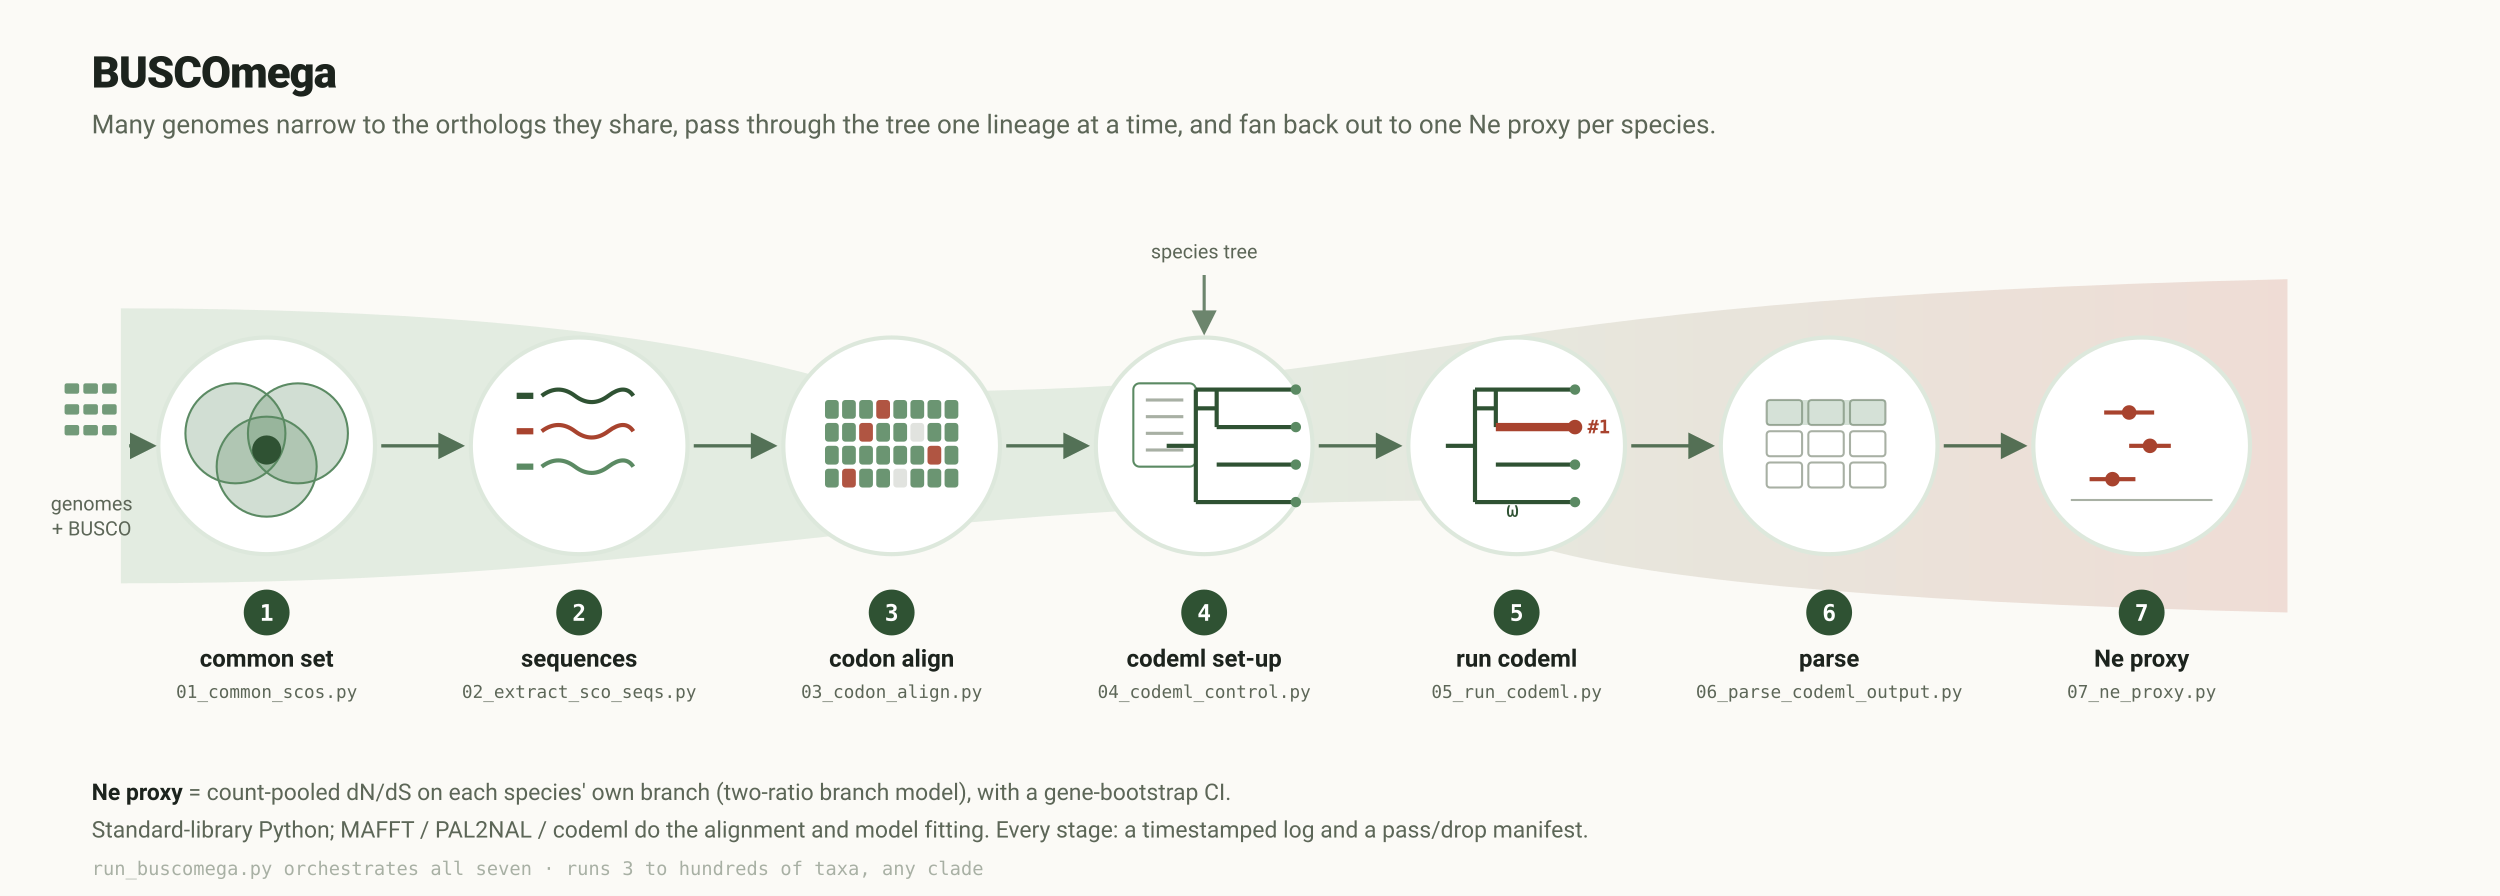
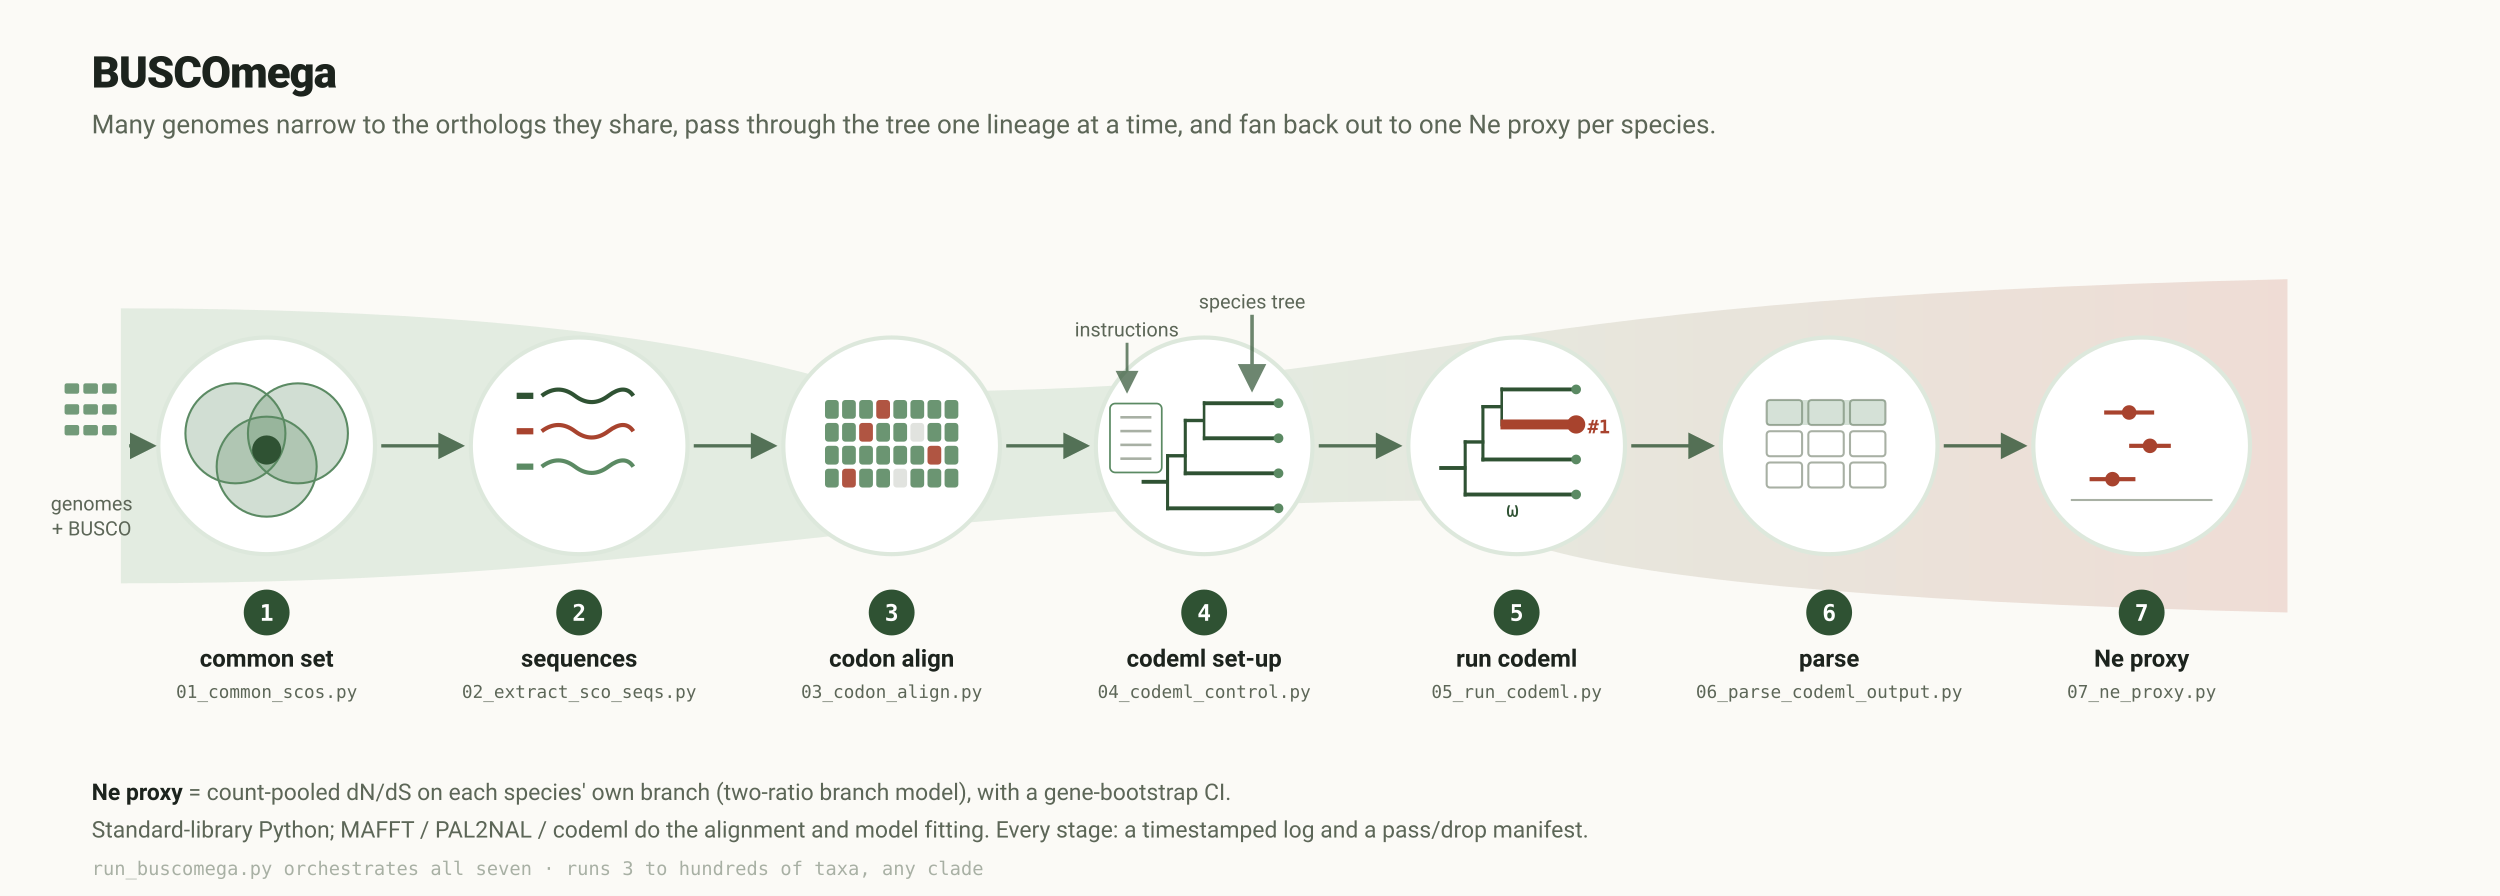
- <svg xmlns="http://www.w3.org/2000/svg" viewBox="0 0 1200 430">
-   <defs>
+ <svg xmlns="http://www.w3.org/2000/svg" viewBox="0 0 1200 430" version="1.1" id="svg105">
+   <defs id="defs3">
    <linearGradient id="rib" x1="0" y1="0" x2="1" y2="0">
-       <stop offset="0" stop-color="#DDE8DC" />
-       <stop offset="0.5" stop-color="#DDE8DC" />
-       <stop offset="1" stop-color="#ECD5CD" />
+       <stop offset="0" stop-color="#DDE8DC" id="stop1" />
+       <stop offset="0.5" stop-color="#DDE8DC" id="stop2" />
+       <stop offset="1" stop-color="#ECD5CD" id="stop3" />
    </linearGradient>
    <marker id="ah" markerWidth="8" markerHeight="8" refX="6" refY="4" orient="auto">
-       <path d="M0 0 L8 4 L0 8 z" fill="#2F5233" />
+       <path d="M0 0 L8 4 L0 8 z" fill="#2F5233" id="path3" />
    </marker>
  </defs>
-   <rect width="1200" height="430" fill="#FBFAF6" />
-   <text x="44" y="42" font-family="ui-sans-serif,-apple-system,Segoe UI,Roboto,Helvetica,Arial,sans-serif" font-size="21" font-weight="800" fill="#1c231d" letter-spacing="-0.5">BUSCOmega</text>
-   <text x="44" y="64" font-family="ui-sans-serif,-apple-system,Segoe UI,Roboto,Helvetica,Arial,sans-serif" font-size="12.5" fill="#5c6657">Many genomes narrow to the orthologs they share, pass through the tree one lineage at a time, and fan back out to one N​e proxy per species.</text>
-   <path d="M 58 148 C 338 148, 398 188, 428 188 C 698 188, 668 144, 1098 134 L 1098 294 C 668 284, 698 240, 728 240 C 398 240, 338 280, 58 280 Z" fill="url(#rib)" opacity="0.8" />
-   <circle cx="128" cy="214" r="52" fill="#fff" stroke="#DDE8DC" stroke-width="2" />
-   <circle cx="113" cy="208" r="24" fill="#5B8A63" fill-opacity="0.28" stroke="#5B8A63" />
-   <circle cx="143" cy="208" r="24" fill="#5B8A63" fill-opacity="0.28" stroke="#5B8A63" />
-   <circle cx="128" cy="224" r="24" fill="#5B8A63" fill-opacity="0.28" stroke="#5B8A63" />
-   <circle cx="128" cy="216" r="7" fill="#2F5233" />
-   <circle cx="128" cy="294" r="11" fill="#2F5233" />
-   <text x="128" y="298" font-family="ui-monospace,SFMono-Regular,Menlo,Consolas,monospace" font-size="11" font-weight="700" fill="#fff" text-anchor="middle">1</text>
-   <text x="128" y="320" font-family="ui-sans-serif,-apple-system,Segoe UI,Roboto,Helvetica,Arial,sans-serif" font-size="11.5" font-weight="700" fill="#1c231d" text-anchor="middle">common set</text>
-   <text x="128" y="335" font-family="ui-monospace,SFMono-Regular,Menlo,Consolas,monospace" font-size="8.5" fill="#5c6657" text-anchor="middle">01_common_scos.py</text>
-   <circle cx="278" cy="214" r="52" fill="#fff" stroke="#DDE8DC" stroke-width="2" />
-   <path d="M 248 190 h 8" stroke="#2F5233" stroke-width="3" />
-   <path d="M 260 190 q 8 -6 16 0 t 16 0 t 12 0" stroke="#2F5233" stroke-width="2" fill="none" />
-   <path d="M 248 207 h 8" stroke="#A8432E" stroke-width="3" />
-   <path d="M 260 207 q 8 -6 16 0 t 16 0 t 12 0" stroke="#A8432E" stroke-width="2" fill="none" />
-   <path d="M 248 224 h 8" stroke="#5B8A63" stroke-width="3" />
-   <path d="M 260 224 q 8 -6 16 0 t 16 0 t 12 0" stroke="#5B8A63" stroke-width="2" fill="none" />
-   <path d="M 183 214 H 220" stroke="#2F5233" stroke-width="1.6" fill="none" marker-end="url(#ah)" opacity="0.8" />
-   <circle cx="278" cy="294" r="11" fill="#2F5233" />
-   <text x="278" y="298" font-family="ui-monospace,SFMono-Regular,Menlo,Consolas,monospace" font-size="11" font-weight="700" fill="#fff" text-anchor="middle">2</text>
-   <text x="278" y="320" font-family="ui-sans-serif,-apple-system,Segoe UI,Roboto,Helvetica,Arial,sans-serif" font-size="11.5" font-weight="700" fill="#1c231d" text-anchor="middle">sequences</text>
-   <text x="278" y="335" font-family="ui-monospace,SFMono-Regular,Menlo,Consolas,monospace" font-size="8.5" fill="#5c6657" text-anchor="middle">02_extract_sco_seqs.py</text>
-   <circle cx="428" cy="214" r="52" fill="#fff" stroke="#DDE8DC" stroke-width="2" />
-   <rect x="396.0" y="192.0" width="6.6" height="9" rx="1.5" fill="#5B8A63" fill-opacity="0.9" />
-   <rect x="404.2" y="192.0" width="6.6" height="9" rx="1.5" fill="#5B8A63" fill-opacity="0.9" />
-   <rect x="412.4" y="192.0" width="6.6" height="9" rx="1.5" fill="#5B8A63" fill-opacity="0.9" />
-   <rect x="420.6" y="192.0" width="6.6" height="9" rx="1.5" fill="#A8432E" fill-opacity="0.9" />
-   <rect x="428.8" y="192.0" width="6.6" height="9" rx="1.5" fill="#5B8A63" fill-opacity="0.9" />
-   <rect x="437.0" y="192.0" width="6.6" height="9" rx="1.5" fill="#5B8A63" fill-opacity="0.9" />
-   <rect x="445.2" y="192.0" width="6.6" height="9" rx="1.5" fill="#5B8A63" fill-opacity="0.9" />
-   <rect x="453.4" y="192.0" width="6.6" height="9" rx="1.5" fill="#5B8A63" fill-opacity="0.9" />
-   <rect x="396.0" y="203.0" width="6.6" height="9" rx="1.5" fill="#5B8A63" fill-opacity="0.9" />
-   <rect x="404.2" y="203.0" width="6.6" height="9" rx="1.5" fill="#5B8A63" fill-opacity="0.9" />
-   <rect x="412.4" y="203.0" width="6.6" height="9" rx="1.5" fill="#A8432E" fill-opacity="0.9" />
-   <rect x="420.6" y="203.0" width="6.6" height="9" rx="1.5" fill="#5B8A63" fill-opacity="0.9" />
-   <rect x="428.8" y="203.0" width="6.6" height="9" rx="1.5" fill="#5B8A63" fill-opacity="0.9" />
-   <rect x="437.0" y="203.0" width="6.6" height="9" rx="1.5" fill="#A8B0A4" fill-opacity="0.35" />
-   <rect x="445.2" y="203.0" width="6.6" height="9" rx="1.5" fill="#5B8A63" fill-opacity="0.9" />
-   <rect x="453.4" y="203.0" width="6.6" height="9" rx="1.5" fill="#5B8A63" fill-opacity="0.9" />
-   <rect x="396.0" y="214.0" width="6.6" height="9" rx="1.5" fill="#5B8A63" fill-opacity="0.9" />
-   <rect x="404.2" y="214.0" width="6.6" height="9" rx="1.5" fill="#5B8A63" fill-opacity="0.9" />
-   <rect x="412.4" y="214.0" width="6.6" height="9" rx="1.5" fill="#5B8A63" fill-opacity="0.9" />
-   <rect x="420.6" y="214.0" width="6.6" height="9" rx="1.5" fill="#5B8A63" fill-opacity="0.9" />
-   <rect x="428.8" y="214.0" width="6.6" height="9" rx="1.5" fill="#5B8A63" fill-opacity="0.9" />
-   <rect x="437.0" y="214.0" width="6.6" height="9" rx="1.5" fill="#5B8A63" fill-opacity="0.9" />
-   <rect x="445.2" y="214.0" width="6.6" height="9" rx="1.5" fill="#A8432E" fill-opacity="0.9" />
-   <rect x="453.4" y="214.0" width="6.6" height="9" rx="1.5" fill="#5B8A63" fill-opacity="0.9" />
-   <rect x="396.0" y="225.0" width="6.6" height="9" rx="1.5" fill="#5B8A63" fill-opacity="0.9" />
-   <rect x="404.2" y="225.0" width="6.6" height="9" rx="1.5" fill="#A8432E" fill-opacity="0.9" />
-   <rect x="412.4" y="225.0" width="6.6" height="9" rx="1.5" fill="#5B8A63" fill-opacity="0.9" />
-   <rect x="420.6" y="225.0" width="6.6" height="9" rx="1.5" fill="#5B8A63" fill-opacity="0.9" />
-   <rect x="428.8" y="225.0" width="6.6" height="9" rx="1.5" fill="#A8B0A4" fill-opacity="0.35" />
-   <rect x="437.0" y="225.0" width="6.6" height="9" rx="1.5" fill="#5B8A63" fill-opacity="0.9" />
-   <rect x="445.2" y="225.0" width="6.6" height="9" rx="1.5" fill="#5B8A63" fill-opacity="0.9" />
-   <rect x="453.4" y="225.0" width="6.6" height="9" rx="1.5" fill="#5B8A63" fill-opacity="0.9" />
-   <path d="M 333 214 H 370" stroke="#2F5233" stroke-width="1.6" fill="none" marker-end="url(#ah)" opacity="0.8" />
-   <circle cx="428" cy="294" r="11" fill="#2F5233" />
-   <text x="428" y="298" font-family="ui-monospace,SFMono-Regular,Menlo,Consolas,monospace" font-size="11" font-weight="700" fill="#fff" text-anchor="middle">3</text>
-   <text x="428" y="320" font-family="ui-sans-serif,-apple-system,Segoe UI,Roboto,Helvetica,Arial,sans-serif" font-size="11.5" font-weight="700" fill="#1c231d" text-anchor="middle">codon align</text>
-   <text x="428" y="335" font-family="ui-monospace,SFMono-Regular,Menlo,Consolas,monospace" font-size="8.5" fill="#5c6657" text-anchor="middle">03_codon_align.py</text>
-   <circle cx="578" cy="214" r="52" fill="#fff" stroke="#DDE8DC" stroke-width="2" />
-   <rect x="544" y="184" width="30" height="40" rx="3" fill="#fff" stroke="#5B8A63" />
-   <path d="M 550 192 h 18" stroke="#A8B0A4" stroke-width="1.5" />
-   <path d="M 550 200 h 18" stroke="#A8B0A4" stroke-width="1.5" />
-   <path d="M 550 208 h 18" stroke="#A8B0A4" stroke-width="1.5" />
-   <path d="M 550 216 h 18" stroke="#A8B0A4" stroke-width="1.5" />
-   <path d="M 560 214 h 14" stroke="#2F5233" stroke-width="2" fill="none" />
-   <path d="M 574 214 V 187 V 241" stroke="#2F5233" stroke-width="2" fill="none" />
-   <path d="M 574 196 h 10 V 187 M 584 196 V 205" stroke="#2F5233" stroke-width="2" fill="none" />
-   <path d="M 574 187 H 622" stroke="#2F5233" stroke-width="2" fill="none" />
-   <circle cx="622" cy="187" r="2.5" fill="#5B8A63" />
-   <path d="M 584 205 H 622" stroke="#2F5233" stroke-width="2" fill="none" />
-   <circle cx="622" cy="205" r="2.5" fill="#5B8A63" />
-   <path d="M 584 223 H 622" stroke="#2F5233" stroke-width="2" fill="none" />
-   <circle cx="622" cy="223" r="2.5" fill="#5B8A63" />
-   <path d="M 574 241 H 622" stroke="#2F5233" stroke-width="2" fill="none" />
-   <circle cx="622" cy="241" r="2.5" fill="#5B8A63" />
-   <path d="M 483 214 H 520" stroke="#2F5233" stroke-width="1.6" fill="none" marker-end="url(#ah)" opacity="0.8" />
-   <circle cx="578" cy="294" r="11" fill="#2F5233" />
-   <text x="578" y="298" font-family="ui-monospace,SFMono-Regular,Menlo,Consolas,monospace" font-size="11" font-weight="700" fill="#fff" text-anchor="middle">4</text>
-   <text x="578" y="320" font-family="ui-sans-serif,-apple-system,Segoe UI,Roboto,Helvetica,Arial,sans-serif" font-size="11.5" font-weight="700" fill="#1c231d" text-anchor="middle">codeml set-up</text>
-   <text x="578" y="335" font-family="ui-monospace,SFMono-Regular,Menlo,Consolas,monospace" font-size="8.5" fill="#5c6657" text-anchor="middle">04_codeml_control.py</text>
-   <circle cx="728" cy="214" r="52" fill="#fff" stroke="#DDE8DC" stroke-width="2" />
-   <path d="M 694 214 h 14" stroke="#2F5233" stroke-width="2" fill="none" />
-   <path d="M 708 214 V 187 V 241" stroke="#2F5233" stroke-width="2" fill="none" />
-   <path d="M 708 196 h 10 V 187 M 718 196 V 205" stroke="#2F5233" stroke-width="2" fill="none" />
-   <path d="M 708 187 H 756" stroke="#2F5233" stroke-width="2" fill="none" />
-   <circle cx="756" cy="187" r="2.5" fill="#5B8A63" />
-   <path d="M 718 205 H 756" stroke="#A8432E" stroke-width="4" fill="none" />
-   <circle cx="756" cy="205" r="3.5" fill="#A8432E" />
-   <path d="M 718 223 H 756" stroke="#2F5233" stroke-width="2" fill="none" />
-   <circle cx="756" cy="223" r="2.5" fill="#5B8A63" />
-   <path d="M 708 241 H 756" stroke="#2F5233" stroke-width="2" fill="none" />
-   <circle cx="756" cy="241" r="2.5" fill="#5B8A63" />
-   <text x="762" y="208" font-family="ui-monospace,SFMono-Regular,Menlo,Consolas,monospace" font-size="9" font-weight="700" fill="#A8432E">#1</text>
-   <text x="726" y="248" font-family="ui-monospace,SFMono-Regular,Menlo,Consolas,monospace" font-size="10" fill="#2F5233" text-anchor="middle">ω</text>
-   <path d="M 633 214 H 670" stroke="#2F5233" stroke-width="1.6" fill="none" marker-end="url(#ah)" opacity="0.8" />
-   <circle cx="728" cy="294" r="11" fill="#2F5233" />
-   <text x="728" y="298" font-family="ui-monospace,SFMono-Regular,Menlo,Consolas,monospace" font-size="11" font-weight="700" fill="#fff" text-anchor="middle">5</text>
-   <text x="728" y="320" font-family="ui-sans-serif,-apple-system,Segoe UI,Roboto,Helvetica,Arial,sans-serif" font-size="11.5" font-weight="700" fill="#1c231d" text-anchor="middle">run codeml</text>
-   <text x="728" y="335" font-family="ui-monospace,SFMono-Regular,Menlo,Consolas,monospace" font-size="8.5" fill="#5c6657" text-anchor="middle">05_run_codeml.py</text>
-   <circle cx="878" cy="214" r="52" fill="#fff" stroke="#DDE8DC" stroke-width="2" />
-   <rect x="848" y="192" width="17" height="12" rx="1.5" fill="#fff" stroke="#A8B0A4" />
-   <rect x="868" y="192" width="17" height="12" rx="1.5" fill="#fff" stroke="#A8B0A4" />
-   <rect x="888" y="192" width="17" height="12" rx="1.5" fill="#fff" stroke="#A8B0A4" />
-   <rect x="848" y="207" width="17" height="12" rx="1.5" fill="#fff" stroke="#A8B0A4" />
-   <rect x="868" y="207" width="17" height="12" rx="1.5" fill="#fff" stroke="#A8B0A4" />
-   <rect x="888" y="207" width="17" height="12" rx="1.5" fill="#fff" stroke="#A8B0A4" />
-   <rect x="848" y="222" width="17" height="12" rx="1.5" fill="#fff" stroke="#A8B0A4" />
-   <rect x="868" y="222" width="17" height="12" rx="1.5" fill="#fff" stroke="#A8B0A4" />
-   <rect x="888" y="222" width="17" height="12" rx="1.5" fill="#fff" stroke="#A8B0A4" />
-   <rect x="848" y="192" width="57" height="12" fill="#5B8A63" fill-opacity="0.25" />
-   <path d="M 783 214 H 820" stroke="#2F5233" stroke-width="1.6" fill="none" marker-end="url(#ah)" opacity="0.8" />
-   <circle cx="878" cy="294" r="11" fill="#2F5233" />
-   <text x="878" y="298" font-family="ui-monospace,SFMono-Regular,Menlo,Consolas,monospace" font-size="11" font-weight="700" fill="#fff" text-anchor="middle">6</text>
-   <text x="878" y="320" font-family="ui-sans-serif,-apple-system,Segoe UI,Roboto,Helvetica,Arial,sans-serif" font-size="11.5" font-weight="700" fill="#1c231d" text-anchor="middle">parse</text>
-   <text x="878" y="335" font-family="ui-monospace,SFMono-Regular,Menlo,Consolas,monospace" font-size="8.5" fill="#5c6657" text-anchor="middle">06_parse_codeml_output.py</text>
-   <circle cx="1028" cy="214" r="52" fill="#fff" stroke="#DDE8DC" stroke-width="2" />
-   <line x1="994" y1="240" x2="1062" y2="240" stroke="#A8B0A4" />
-   <line x1="1010" y1="198" x2="1034" y2="198" stroke="#A8432E" stroke-width="2" />
-   <circle cx="1022" cy="198" r="3.5" fill="#A8432E" />
-   <line x1="1022" y1="214" x2="1042" y2="214" stroke="#A8432E" stroke-width="2" />
-   <circle cx="1032" cy="214" r="3.5" fill="#A8432E" />
-   <line x1="1003" y1="230" x2="1025" y2="230" stroke="#A8432E" stroke-width="2" />
-   <circle cx="1014" cy="230" r="3.5" fill="#A8432E" />
-   <path d="M 933 214 H 970" stroke="#2F5233" stroke-width="1.6" fill="none" marker-end="url(#ah)" opacity="0.8" />
-   <circle cx="1028" cy="294" r="11" fill="#2F5233" />
-   <text x="1028" y="298" font-family="ui-monospace,SFMono-Regular,Menlo,Consolas,monospace" font-size="11" font-weight="700" fill="#fff" text-anchor="middle">7</text>
-   <text x="1028" y="320" font-family="ui-sans-serif,-apple-system,Segoe UI,Roboto,Helvetica,Arial,sans-serif" font-size="11.5" font-weight="700" fill="#1c231d" text-anchor="middle">Ne proxy</text>
-   <text x="1028" y="335" font-family="ui-monospace,SFMono-Regular,Menlo,Consolas,monospace" font-size="8.5" fill="#5c6657" text-anchor="middle">07_ne_proxy.py</text>
-   <rect x="31" y="184" width="7" height="5" rx="1" fill="#5B8A63" fill-opacity="0.85" />
-   <rect x="40" y="184" width="7" height="5" rx="1" fill="#5B8A63" fill-opacity="0.85" />
-   <rect x="49" y="184" width="7" height="5" rx="1" fill="#5B8A63" fill-opacity="0.85" />
-   <rect x="31" y="194" width="7" height="5" rx="1" fill="#5B8A63" fill-opacity="0.85" />
-   <rect x="40" y="194" width="7" height="5" rx="1" fill="#5B8A63" fill-opacity="0.85" />
-   <rect x="49" y="194" width="7" height="5" rx="1" fill="#5B8A63" fill-opacity="0.85" />
-   <rect x="31" y="204" width="7" height="5" rx="1" fill="#5B8A63" fill-opacity="0.85" />
-   <rect x="40" y="204" width="7" height="5" rx="1" fill="#5B8A63" fill-opacity="0.85" />
-   <rect x="49" y="204" width="7" height="5" rx="1" fill="#5B8A63" fill-opacity="0.85" />
-   <text x="44" y="245" font-family="ui-sans-serif,-apple-system,Segoe UI,Roboto,Helvetica,Arial,sans-serif" font-size="9.5" fill="#5c6657" text-anchor="middle">genomes</text>
-   <text x="44" y="257" font-family="ui-sans-serif,-apple-system,Segoe UI,Roboto,Helvetica,Arial,sans-serif" font-size="9.5" fill="#5c6657" text-anchor="middle">+ BUSCO</text>
-   <path d="M 62 214 H 72" stroke="#2F5233" stroke-width="1.6" marker-end="url(#ah)" opacity="0.8" />
-   <path d="M 578 132 V 158" stroke="#2F5233" stroke-width="1.5" fill="none" marker-end="url(#ah)" opacity="0.7" />
-   <text x="578" y="124" font-family="ui-sans-serif,-apple-system,Segoe UI,Roboto,Helvetica,Arial,sans-serif" font-size="9.5" fill="#5c6657" text-anchor="middle">species tree</text>
-   <text x="44" y="384" font-family="ui-sans-serif,-apple-system,Segoe UI,Roboto,Helvetica,Arial,sans-serif" font-size="11" fill="#5c6657">
-     <tspan font-weight="700" fill="#1c231d">N​e proxy</tspan> = count-pooled dN/dS on each species' own branch (two-ratio branch model), with a gene-bootstrap CI.</text>
-   <text x="44" y="402" font-family="ui-sans-serif,-apple-system,Segoe UI,Roboto,Helvetica,Arial,sans-serif" font-size="11" fill="#5c6657">Standard-library Python; MAFFT / PAL2NAL / codeml do the alignment and model fitting. Every stage: a timestamped log and a pass/drop manifest.</text>
-   <text x="44" y="420" font-family="ui-monospace,SFMono-Regular,Menlo,Consolas,monospace" font-size="9" fill="#A8B0A4">run_buscomega.py orchestrates all seven · runs 3 to hundreds of taxa, any clade</text>
+   <rect width="1200" height="430" fill="#FBFAF6" id="rect3" />
+   <text x="44" y="42" font-family="ui-sans-serif,-apple-system,Segoe UI,Roboto,Helvetica,Arial,sans-serif" font-size="21" font-weight="800" fill="#1c231d" letter-spacing="-0.5" id="text3">BUSCOmega</text>
+   <text x="44" y="64" font-family="ui-sans-serif,-apple-system,Segoe UI,Roboto,Helvetica,Arial,sans-serif" font-size="12.5" fill="#5c6657" id="text4">Many genomes narrow to the orthologs they share, pass through the tree one lineage at a time, and fan back out to one N​e proxy per species.</text>
+   <path d="M 58 148 C 338 148, 398 188, 428 188 C 698 188, 668 144, 1098 134 L 1098 294 C 668 284, 698 240, 728 240 C 398 240, 338 280, 58 280 Z" fill="url(#rib)" opacity="0.8" id="path4" />
+   <circle cx="128" cy="214" r="52" fill="#fff" stroke="#DDE8DC" stroke-width="2" id="circle4" />
+   <circle cx="113" cy="208" r="24" fill="#5B8A63" fill-opacity="0.28" stroke="#5B8A63" id="circle5" />
+   <circle cx="143" cy="208" r="24" fill="#5B8A63" fill-opacity="0.28" stroke="#5B8A63" id="circle6" />
+   <circle cx="128" cy="224" r="24" fill="#5B8A63" fill-opacity="0.28" stroke="#5B8A63" id="circle7" />
+   <circle cx="128" cy="216" r="7" fill="#2F5233" id="circle8" />
+   <circle cx="128" cy="294" r="11" fill="#2F5233" id="circle9" />
+   <text x="128" y="298" font-family="ui-monospace,SFMono-Regular,Menlo,Consolas,monospace" font-size="11" font-weight="700" fill="#fff" text-anchor="middle" id="text9">1</text>
+   <text x="128" y="320" font-family="ui-sans-serif,-apple-system,Segoe UI,Roboto,Helvetica,Arial,sans-serif" font-size="11.5" font-weight="700" fill="#1c231d" text-anchor="middle" id="text10">common set</text>
+   <text x="128" y="335" font-family="ui-monospace,SFMono-Regular,Menlo,Consolas,monospace" font-size="8.5" fill="#5c6657" text-anchor="middle" id="text11">01_common_scos.py</text>
+   <circle cx="278" cy="214" r="52" fill="#fff" stroke="#DDE8DC" stroke-width="2" id="circle11" />
+   <path d="M 248 190 h 8" stroke="#2F5233" stroke-width="3" id="path11" />
+   <path d="M 260 190 q 8 -6 16 0 t 16 0 t 12 0" stroke="#2F5233" stroke-width="2" fill="none" id="path12" />
+   <path d="M 248 207 h 8" stroke="#A8432E" stroke-width="3" id="path13" />
+   <path d="M 260 207 q 8 -6 16 0 t 16 0 t 12 0" stroke="#A8432E" stroke-width="2" fill="none" id="path14" />
+   <path d="M 248 224 h 8" stroke="#5B8A63" stroke-width="3" id="path15" />
+   <path d="M 260 224 q 8 -6 16 0 t 16 0 t 12 0" stroke="#5B8A63" stroke-width="2" fill="none" id="path16" />
+   <path d="M 183 214 H 220" stroke="#2F5233" stroke-width="1.6" fill="none" marker-end="url(#ah)" opacity="0.8" id="path17" />
+   <circle cx="278" cy="294" r="11" fill="#2F5233" id="circle17" />
+   <text x="278" y="298" font-family="ui-monospace,SFMono-Regular,Menlo,Consolas,monospace" font-size="11" font-weight="700" fill="#fff" text-anchor="middle" id="text17">2</text>
+   <text x="278" y="320" font-family="ui-sans-serif,-apple-system,Segoe UI,Roboto,Helvetica,Arial,sans-serif" font-size="11.5" font-weight="700" fill="#1c231d" text-anchor="middle" id="text18">sequences</text>
+   <text x="278" y="335" font-family="ui-monospace,SFMono-Regular,Menlo,Consolas,monospace" font-size="8.5" fill="#5c6657" text-anchor="middle" id="text19">02_extract_sco_seqs.py</text>
+   <circle cx="428" cy="214" r="52" fill="#fff" stroke="#DDE8DC" stroke-width="2" id="circle19" />
+   <rect x="396.0" y="192.0" width="6.6" height="9" rx="1.5" fill="#5B8A63" fill-opacity="0.9" id="rect19" />
+   <rect x="404.2" y="192.0" width="6.6" height="9" rx="1.5" fill="#5B8A63" fill-opacity="0.9" id="rect20" />
+   <rect x="412.4" y="192.0" width="6.6" height="9" rx="1.5" fill="#5B8A63" fill-opacity="0.9" id="rect21" />
+   <rect x="420.6" y="192.0" width="6.6" height="9" rx="1.5" fill="#A8432E" fill-opacity="0.9" id="rect22" />
+   <rect x="428.8" y="192.0" width="6.6" height="9" rx="1.5" fill="#5B8A63" fill-opacity="0.9" id="rect23" />
+   <rect x="437.0" y="192.0" width="6.6" height="9" rx="1.5" fill="#5B8A63" fill-opacity="0.9" id="rect24" />
+   <rect x="445.2" y="192.0" width="6.6" height="9" rx="1.5" fill="#5B8A63" fill-opacity="0.9" id="rect25" />
+   <rect x="453.4" y="192.0" width="6.6" height="9" rx="1.5" fill="#5B8A63" fill-opacity="0.9" id="rect26" />
+   <rect x="396.0" y="203.0" width="6.6" height="9" rx="1.5" fill="#5B8A63" fill-opacity="0.9" id="rect27" />
+   <rect x="404.2" y="203.0" width="6.6" height="9" rx="1.5" fill="#5B8A63" fill-opacity="0.9" id="rect28" />
+   <rect x="412.4" y="203.0" width="6.6" height="9" rx="1.5" fill="#A8432E" fill-opacity="0.9" id="rect29" />
+   <rect x="420.6" y="203.0" width="6.6" height="9" rx="1.5" fill="#5B8A63" fill-opacity="0.9" id="rect30" />
+   <rect x="428.8" y="203.0" width="6.6" height="9" rx="1.5" fill="#5B8A63" fill-opacity="0.9" id="rect31" />
+   <rect x="437.0" y="203.0" width="6.6" height="9" rx="1.5" fill="#A8B0A4" fill-opacity="0.35" id="rect32" />
+   <rect x="445.2" y="203.0" width="6.6" height="9" rx="1.5" fill="#5B8A63" fill-opacity="0.9" id="rect33" />
+   <rect x="453.4" y="203.0" width="6.6" height="9" rx="1.5" fill="#5B8A63" fill-opacity="0.9" id="rect34" />
+   <rect x="396.0" y="214.0" width="6.6" height="9" rx="1.5" fill="#5B8A63" fill-opacity="0.9" id="rect35" />
+   <rect x="404.2" y="214.0" width="6.6" height="9" rx="1.5" fill="#5B8A63" fill-opacity="0.9" id="rect36" />
+   <rect x="412.4" y="214.0" width="6.6" height="9" rx="1.5" fill="#5B8A63" fill-opacity="0.9" id="rect37" />
+   <rect x="420.6" y="214.0" width="6.6" height="9" rx="1.5" fill="#5B8A63" fill-opacity="0.9" id="rect38" />
+   <rect x="428.8" y="214.0" width="6.6" height="9" rx="1.5" fill="#5B8A63" fill-opacity="0.9" id="rect39" />
+   <rect x="437.0" y="214.0" width="6.6" height="9" rx="1.5" fill="#5B8A63" fill-opacity="0.9" id="rect40" />
+   <rect x="445.2" y="214.0" width="6.6" height="9" rx="1.5" fill="#A8432E" fill-opacity="0.9" id="rect41" />
+   <rect x="453.4" y="214.0" width="6.6" height="9" rx="1.5" fill="#5B8A63" fill-opacity="0.9" id="rect42" />
+   <rect x="396.0" y="225.0" width="6.6" height="9" rx="1.5" fill="#5B8A63" fill-opacity="0.9" id="rect43" />
+   <rect x="404.2" y="225.0" width="6.6" height="9" rx="1.5" fill="#A8432E" fill-opacity="0.9" id="rect44" />
+   <rect x="412.4" y="225.0" width="6.6" height="9" rx="1.5" fill="#5B8A63" fill-opacity="0.9" id="rect45" />
+   <rect x="420.6" y="225.0" width="6.6" height="9" rx="1.5" fill="#5B8A63" fill-opacity="0.9" id="rect46" />
+   <rect x="428.8" y="225.0" width="6.6" height="9" rx="1.5" fill="#A8B0A4" fill-opacity="0.35" id="rect47" />
+   <rect x="437.0" y="225.0" width="6.6" height="9" rx="1.5" fill="#5B8A63" fill-opacity="0.9" id="rect48" />
+   <rect x="445.2" y="225.0" width="6.6" height="9" rx="1.5" fill="#5B8A63" fill-opacity="0.9" id="rect49" />
+   <rect x="453.4" y="225.0" width="6.6" height="9" rx="1.5" fill="#5B8A63" fill-opacity="0.9" id="rect50" />
+   <path d="M 333 214 H 370" stroke="#2F5233" stroke-width="1.6" fill="none" marker-end="url(#ah)" opacity="0.8" id="path50" />
+   <circle cx="428" cy="294" r="11" fill="#2F5233" id="circle50" />
+   <text x="428" y="298" font-family="ui-monospace,SFMono-Regular,Menlo,Consolas,monospace" font-size="11" font-weight="700" fill="#fff" text-anchor="middle" id="text50">3</text>
+   <text x="428" y="320" font-family="ui-sans-serif,-apple-system,Segoe UI,Roboto,Helvetica,Arial,sans-serif" font-size="11.5" font-weight="700" fill="#1c231d" text-anchor="middle" id="text51">codon align</text>
+   <text x="428" y="335" font-family="ui-monospace,SFMono-Regular,Menlo,Consolas,monospace" font-size="8.5" fill="#5c6657" text-anchor="middle" id="text52">03_codon_align.py</text>
+   <circle cx="578" cy="214" r="52" fill="#fff" stroke="#DDE8DC" stroke-width="2" id="circle52" />
+   <g id="g105" transform="matrix(0.828429,0,0,0.8269932,82.12715,41.52624)">
+     <rect x="544" y="184" width="30" height="40" rx="3" fill="#ffffff" stroke="#5b8a63" id="rect52" />
+     <path d="m 550,192 h 18" stroke="#a8b0a4" stroke-width="1.5" id="path52" />
+     <path d="m 550,200 h 18" stroke="#a8b0a4" stroke-width="1.5" id="path53" />
+     <path d="m 550,208 h 18" stroke="#a8b0a4" stroke-width="1.5" id="path54" />
+     <path d="m 550,216 h 18" stroke="#a8b0a4" stroke-width="1.5" id="path55" />
+   </g>
+   <path d="M 483 214 H 520" stroke="#2F5233" stroke-width="1.6" fill="none" marker-end="url(#ah)" opacity="0.8" id="path63" />
+   <circle cx="578" cy="294" r="11" fill="#2F5233" id="circle63" />
+   <text x="578" y="298" font-family="ui-monospace,SFMono-Regular,Menlo,Consolas,monospace" font-size="11" font-weight="700" fill="#fff" text-anchor="middle" id="text63">4</text>
+   <text x="578" y="320" font-family="ui-sans-serif,-apple-system,Segoe UI,Roboto,Helvetica,Arial,sans-serif" font-size="11.5" font-weight="700" fill="#1c231d" text-anchor="middle" id="text64">codeml set-up</text>
+   <text x="578" y="335" font-family="ui-monospace,SFMono-Regular,Menlo,Consolas,monospace" font-size="8.5" fill="#5c6657" text-anchor="middle" id="text65">04_codeml_control.py</text>
+   <circle cx="728" cy="214" r="52" fill="#fff" stroke="#DDE8DC" stroke-width="2" id="circle65" />
+   <text x="762" y="208" font-family="ui-monospace,SFMono-Regular,Menlo,Consolas,monospace" font-size="9" font-weight="700" fill="#A8432E" id="text71">#1</text>
+   <text x="726" y="248" font-family="ui-monospace,SFMono-Regular,Menlo,Consolas,monospace" font-size="10" fill="#2F5233" text-anchor="middle" id="text72">ω</text>
+   <path d="M 633 214 H 670" stroke="#2F5233" stroke-width="1.6" fill="none" marker-end="url(#ah)" opacity="0.8" id="path72" />
+   <circle cx="728" cy="294" r="11" fill="#2F5233" id="circle72" />
+   <text x="728" y="298" font-family="ui-monospace,SFMono-Regular,Menlo,Consolas,monospace" font-size="11" font-weight="700" fill="#fff" text-anchor="middle" id="text73">5</text>
+   <text x="728" y="320" font-family="ui-sans-serif,-apple-system,Segoe UI,Roboto,Helvetica,Arial,sans-serif" font-size="11.5" font-weight="700" fill="#1c231d" text-anchor="middle" id="text74">run codeml</text>
+   <text x="728" y="335" font-family="ui-monospace,SFMono-Regular,Menlo,Consolas,monospace" font-size="8.5" fill="#5c6657" text-anchor="middle" id="text75">05_run_codeml.py</text>
+   <circle cx="878" cy="214" r="52" fill="#fff" stroke="#DDE8DC" stroke-width="2" id="circle75" />
+   <rect x="848" y="192" width="17" height="12" rx="1.5" fill="#fff" stroke="#A8B0A4" id="rect75" />
+   <rect x="868" y="192" width="17" height="12" rx="1.5" fill="#fff" stroke="#A8B0A4" id="rect76" />
+   <rect x="888" y="192" width="17" height="12" rx="1.5" fill="#fff" stroke="#A8B0A4" id="rect77" />
+   <rect x="848" y="207" width="17" height="12" rx="1.5" fill="#fff" stroke="#A8B0A4" id="rect78" />
+   <rect x="868" y="207" width="17" height="12" rx="1.5" fill="#fff" stroke="#A8B0A4" id="rect79" />
+   <rect x="888" y="207" width="17" height="12" rx="1.5" fill="#fff" stroke="#A8B0A4" id="rect80" />
+   <rect x="848" y="222" width="17" height="12" rx="1.5" fill="#fff" stroke="#A8B0A4" id="rect81" />
+   <rect x="868" y="222" width="17" height="12" rx="1.5" fill="#fff" stroke="#A8B0A4" id="rect82" />
+   <rect x="888" y="222" width="17" height="12" rx="1.5" fill="#fff" stroke="#A8B0A4" id="rect83" />
+   <rect x="848" y="192" width="57" height="12" fill="#5B8A63" fill-opacity="0.25" id="rect84" />
+   <path d="M 783 214 H 820" stroke="#2F5233" stroke-width="1.6" fill="none" marker-end="url(#ah)" opacity="0.8" id="path84" />
+   <circle cx="878" cy="294" r="11" fill="#2F5233" id="circle84" />
+   <text x="878" y="298" font-family="ui-monospace,SFMono-Regular,Menlo,Consolas,monospace" font-size="11" font-weight="700" fill="#fff" text-anchor="middle" id="text84">6</text>
+   <text x="878" y="320" font-family="ui-sans-serif,-apple-system,Segoe UI,Roboto,Helvetica,Arial,sans-serif" font-size="11.5" font-weight="700" fill="#1c231d" text-anchor="middle" id="text85">parse</text>
+   <text x="878" y="335" font-family="ui-monospace,SFMono-Regular,Menlo,Consolas,monospace" font-size="8.5" fill="#5c6657" text-anchor="middle" id="text86">06_parse_codeml_output.py</text>
+   <circle cx="1028" cy="214" r="52" fill="#fff" stroke="#DDE8DC" stroke-width="2" id="circle86" />
+   <line x1="994" y1="240" x2="1062" y2="240" stroke="#A8B0A4" id="line86" />
+   <line x1="1010" y1="198" x2="1034" y2="198" stroke="#A8432E" stroke-width="2" id="line87" />
+   <circle cx="1022" cy="198" r="3.5" fill="#A8432E" id="circle87" />
+   <line x1="1022" y1="214" x2="1042" y2="214" stroke="#A8432E" stroke-width="2" id="line88" />
+   <circle cx="1032" cy="214" r="3.5" fill="#A8432E" id="circle88" />
+   <line x1="1003" y1="230" x2="1025" y2="230" stroke="#A8432E" stroke-width="2" id="line89" />
+   <circle cx="1014" cy="230" r="3.5" fill="#A8432E" id="circle89" />
+   <path d="M 933 214 H 970" stroke="#2F5233" stroke-width="1.6" fill="none" marker-end="url(#ah)" opacity="0.8" id="path89" />
+   <circle cx="1028" cy="294" r="11" fill="#2F5233" id="circle90" />
+   <text x="1028" y="298" font-family="ui-monospace,SFMono-Regular,Menlo,Consolas,monospace" font-size="11" font-weight="700" fill="#fff" text-anchor="middle" id="text90">7</text>
+   <text x="1028" y="320" font-family="ui-sans-serif,-apple-system,Segoe UI,Roboto,Helvetica,Arial,sans-serif" font-size="11.5" font-weight="700" fill="#1c231d" text-anchor="middle" id="text91">Ne proxy</text>
+   <text x="1028" y="335" font-family="ui-monospace,SFMono-Regular,Menlo,Consolas,monospace" font-size="8.5" fill="#5c6657" text-anchor="middle" id="text92">07_ne_proxy.py</text>
+   <rect x="31" y="184" width="7" height="5" rx="1" fill="#5B8A63" fill-opacity="0.85" id="rect92" />
+   <rect x="40" y="184" width="7" height="5" rx="1" fill="#5B8A63" fill-opacity="0.85" id="rect93" />
+   <rect x="49" y="184" width="7" height="5" rx="1" fill="#5B8A63" fill-opacity="0.85" id="rect94" />
+   <rect x="31" y="194" width="7" height="5" rx="1" fill="#5B8A63" fill-opacity="0.85" id="rect95" />
+   <rect x="40" y="194" width="7" height="5" rx="1" fill="#5B8A63" fill-opacity="0.85" id="rect96" />
+   <rect x="49" y="194" width="7" height="5" rx="1" fill="#5B8A63" fill-opacity="0.85" id="rect97" />
+   <rect x="31" y="204" width="7" height="5" rx="1" fill="#5B8A63" fill-opacity="0.85" id="rect98" />
+   <rect x="40" y="204" width="7" height="5" rx="1" fill="#5B8A63" fill-opacity="0.85" id="rect99" />
+   <rect x="49" y="204" width="7" height="5" rx="1" fill="#5B8A63" fill-opacity="0.85" id="rect100" />
+   <text x="44" y="245" font-family="ui-sans-serif,-apple-system,Segoe UI,Roboto,Helvetica,Arial,sans-serif" font-size="9.5" fill="#5c6657" text-anchor="middle" id="text100">genomes</text>
+   <text x="44" y="257" font-family="ui-sans-serif,-apple-system,Segoe UI,Roboto,Helvetica,Arial,sans-serif" font-size="9.5" fill="#5c6657" text-anchor="middle" id="text101">+ BUSCO</text>
+   <path d="M 62 214 H 72" stroke="#2F5233" stroke-width="1.6" marker-end="url(#ah)" opacity="0.8" id="path101" />
+   <path d="m 600.981,151.092 v 33.924" stroke="#2f5233" stroke-width="1.713" fill="none" marker-end="url(#ah)" opacity="0.7" id="path102" style="fill:#b05542;fill-opacity:1" />
+   <text x="600.981" y="148.042" font-family="ui-sans-serif, '-apple-system', 'Segoe UI', Roboto, Helvetica, Arial, sans-serif" font-size="9.5px" fill="#5c6657" text-anchor="middle" id="text102">species tree</text>
+   <text x="44" y="384" font-family="ui-sans-serif,-apple-system,Segoe UI,Roboto,Helvetica,Arial,sans-serif" font-size="11" fill="#5c6657" id="text103">
+     <tspan font-weight="700" fill="#1c231d" id="tspan102">N​e proxy</tspan> = count-pooled dN/dS on each species' own branch (two-ratio branch model), with a gene-bootstrap CI.</text>
+   <text x="44" y="402" font-family="ui-sans-serif,-apple-system,Segoe UI,Roboto,Helvetica,Arial,sans-serif" font-size="11" fill="#5c6657" id="text104">Standard-library Python; MAFFT / PAL2NAL / codeml do the alignment and model fitting. Every stage: a timestamped log and a pass/drop manifest.</text>
+   <text x="44" y="420" font-family="ui-monospace,SFMono-Regular,Menlo,Consolas,monospace" font-size="9" fill="#A8B0A4" id="text105">run_buscomega.py orchestrates all seven · runs 3 to hundreds of taxa, any clade</text>
+   <g id="g110" transform="matrix(0.9321952,0,0,0.9340833,33.85879,18.87915)">
+     <path d="m 551.5,227.375 h 14" stroke="#2f5233" stroke-width="2" fill="none" id="path56" />
+     <path d="M 583.027,187 H 622" stroke="#2f5233" stroke-width="2" fill="none" id="path59" />
+     <circle cx="622" cy="187" r="2.5" fill="#5b8a63" id="circle59" />
+     <path d="M 583.033,205 H 622" stroke="#2f5233" stroke-width="2" fill="none" id="path60" />
+     <circle cx="622" cy="205" r="2.5" fill="#5b8a63" id="circle60" />
+     <path d="M 573.214,223 H 622" stroke="#2f5233" stroke-width="1.997" fill="none" id="path61" />
+     <circle cx="622" cy="223" r="2.5" fill="#5b8a63" id="circle61" />
+     <path d="M 564.084,241 H 622" stroke="#2f5233" stroke-width="2.002" fill="none" id="path62" />
+     <circle cx="622" cy="241" r="2.5" fill="#5b8a63" id="circle62" />
+     <path d="m 574,209.5 v -14.48 28.961" stroke="#2f5233" stroke-width="1.585" fill="none" id="path105" />
+     <path d="m 583.675,195.997 v -10.004 20.008" stroke="#2f5233" stroke-width="1.318" fill="none" id="path107" />
+     <path d="M 573.236,195.87 H 583.855" stroke="#2f5233" stroke-width="1.742" fill="none" id="path108" />
+     <path d="m 564.875,227.569 v -14.425 28.85" stroke="#2f5233" stroke-width="1.582" fill="none" id="path109" />
+     <path d="M 564.111,213.995 H 574.73" stroke="#2f5233" stroke-width="1.742" fill="none" id="path110" />
+   </g>
+   <text x="540.86" y="161.477" font-family="ui-sans-serif, '-apple-system', 'Segoe UI', Roboto, Helvetica, Arial, sans-serif" font-size="9.5px" fill="#5c6657" text-anchor="middle" id="text110">instructions</text>
+   <path d="m 540.981,164.527 v 21.722" stroke="#2f5233" stroke-width="1.371" fill="none" marker-end="url(#ah)" opacity="0.7" id="path111" style="fill:#b05542;fill-opacity:1" />
+   <g id="g121" transform="translate(27,86)">
+     <path d="m 663.826,138.635 h 13.051" stroke="#2f5233" stroke-width="1.866" fill="none" id="path112" />
+     <path d="m 693.215,100.922 h 36.331" stroke="#2f5233" stroke-width="1.866" fill="none" id="path113" />
+     <ellipse cx="729.546" cy="100.922" fill="#5b8a63" id="circle113" rx="2.33" ry="2.335" style="stroke-width:0.933" />
+     <path d="m 684.068,134.549 h 45.478" stroke="#2f5233" stroke-width="1.863" fill="none" id="path115" />
+     <ellipse cx="729.546" cy="134.549" fill="#5b8a63" id="circle115" rx="2.33" ry="2.335" style="stroke-width:0.933" />
+     <path d="m 675.557,151.362 h 53.989" stroke="#2f5233" stroke-width="1.868" fill="none" id="path116" />
+     <ellipse cx="729.546" cy="151.362" fill="#5b8a63" id="circle116" rx="2.33" ry="2.335" style="stroke-width:0.933" />
+     <path d="M 684.8,121.938 V 108.413 135.464" stroke="#2f5233" stroke-width="1.479" fill="none" id="path117" />
+     <path d="M 693.82,109.325 V 99.981 118.67" stroke="#2f5233" stroke-width="1.229" fill="none" id="path118" />
+     <path d="m 693.221,117.735 h 36.325" stroke="#2f5233" stroke-width="2" fill="none" id="path114" style="stroke:#a8442d;stroke-width:4.766;stroke-dasharray:none;stroke-opacity:1" />
+     <ellipse cx="729.546" cy="117.735" fill="#5b8a63" id="circle114" style="fill:#a8432d;fill-opacity:1;stroke-width:1.757" rx="4.389" ry="4.398" />
+     <path d="m 684.088,109.207 h 9.899" stroke="#2f5233" stroke-width="1.625" fill="none" id="path119" />
+     <path d="m 676.294,138.817 v -13.474 26.948" stroke="#2f5233" stroke-width="1.476" fill="none" id="path120" />
+     <path d="m 675.582,126.137 h 9.899" stroke="#2f5233" stroke-width="1.625" fill="none" id="path121" />
+   </g>
</svg>
